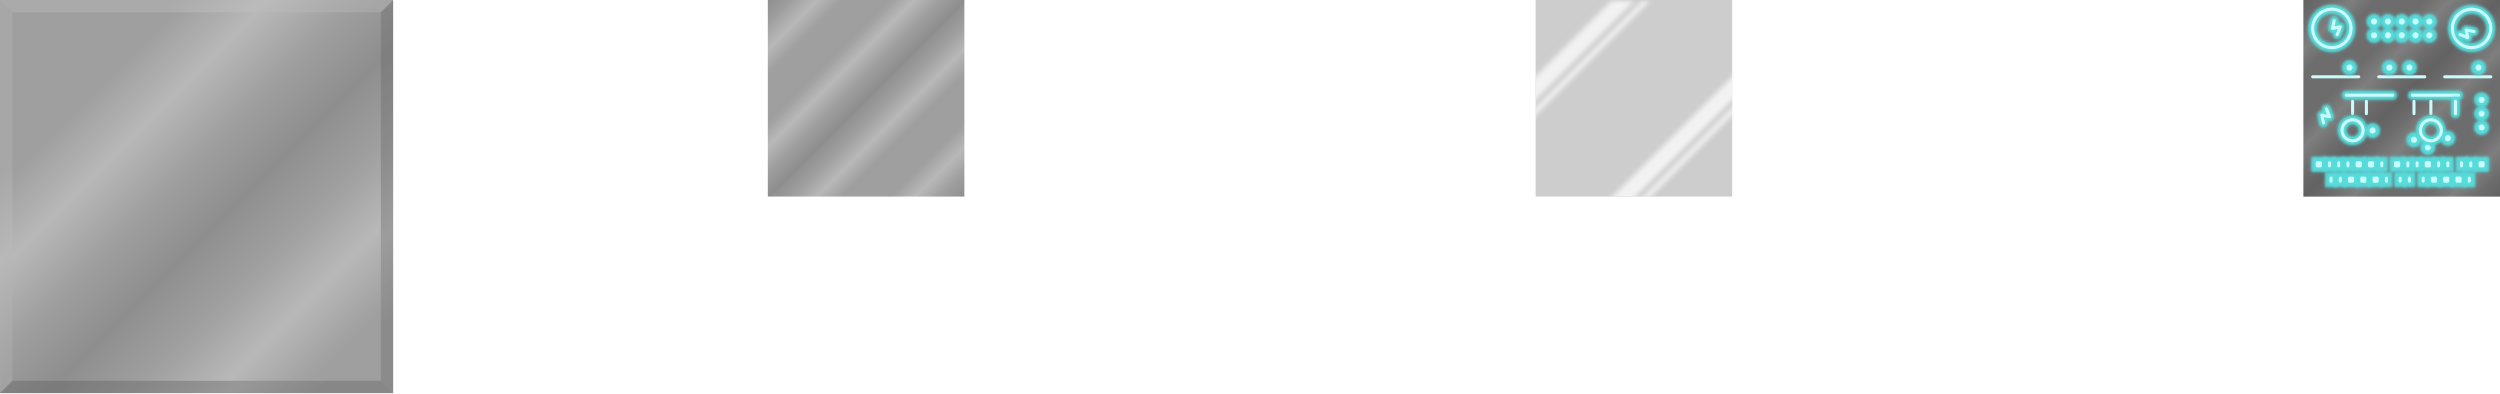
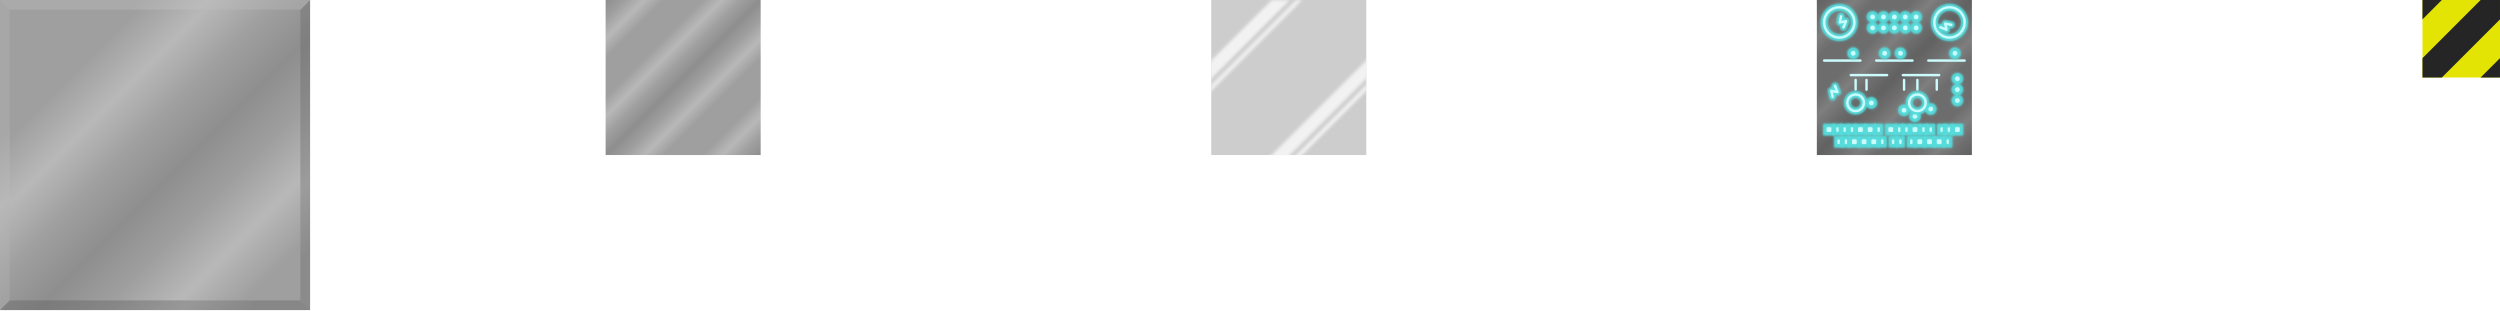
- <svg xmlns="http://www.w3.org/2000/svg" xmlns:xlink="http://www.w3.org/1999/xlink" width="430.742mm" height="67.733mm" viewBox="0 0 1628 256" version="1.1" id="svg160" xml:space="preserve">
+ <svg xmlns="http://www.w3.org/2000/svg" xmlns:xlink="http://www.w3.org/1999/xlink" width="546.1mm" height="67.733mm" viewBox="0 0 2064 256" version="1.1" id="svg160" xml:space="preserve">
  <defs id="defs154">
    <linearGradient id="Metal">
      <stop style="stop-color:#9f9f9f;stop-opacity:1;" offset="0" id="stop10561" />
      <stop style="stop-color:#9f9f9f;stop-opacity:1;" offset="0.25" id="stop10563" />
      <stop style="stop-color:#b8b8b8;stop-opacity:1;" offset="0.5" id="stop10565" />
      <stop style="stop-color:#9f9f9f;stop-opacity:1;" offset="0.75" id="stop10567" />
      <stop style="stop-color:#8e8e8e;stop-opacity:1;" offset="1" id="stop10569" />
    </linearGradient>
    <linearGradient id="Glass">
      <stop style="stop-color:#9f9f9f;stop-opacity:1;" offset="0" id="stop2671" />
      <stop style="stop-color:#9f9f9f;stop-opacity:1;" offset="0.25" id="stop3772" />
      <stop style="stop-color:#b8b8b8;stop-opacity:1;" offset="0.5" id="stop3768" />
      <stop style="stop-color:#9f9f9f;stop-opacity:1;" offset="0.75" id="stop3774" />
      <stop style="stop-color:#8e8e8e;stop-opacity:1;" offset="1" id="stop2673" />
    </linearGradient>
    <linearGradient xlink:href="#Metal" id="linearGradient5917" gradientUnits="userSpaceOnUse" x1="26.721" y1="26.721" x2="143.986" y2="143.986" spreadMethod="reflect" gradientTransform="matrix(0.9375,0,0,0.9375,8,8)" />
    <linearGradient xlink:href="#Metal" id="linearGradient6243" gradientUnits="userSpaceOnUse" gradientTransform="matrix(0.5,0,0,0.5,500,0)" x1="64" y1="64" x2="128" y2="128" spreadMethod="reflect" />
    <clipPath clipPathUnits="userSpaceOnUse" id="clipPath2021">
      <path style="fill:#000080;fill-opacity:1;stroke:none;stroke-width:1px;stroke-linecap:butt;stroke-linejoin:miter;stroke-opacity:1" d="m 617,809.362 h 12 v 232 h -12 z" id="path2023" />
    </clipPath>
    <filter style="color-interpolation-filters:sRGB" id="filter1717" x="-0.052" width="1.104" y="-0.052" height="1.104">
      <feGaussianBlur stdDeviation="1.619" id="feGaussianBlur1719" />
    </filter>
    <clipPath clipPathUnits="userSpaceOnUse" id="clipPath10974">
      <use x="0" y="0" xlink:href="#rect10557" id="use10976" />
    </clipPath>
    <linearGradient xlink:href="#Metal" id="linearGradient11037" gradientUnits="userSpaceOnUse" gradientTransform="matrix(0.5,0,0,0.5,1500,0)" x1="64" y1="64" x2="128" y2="128" spreadMethod="reflect" />
    <filter style="color-interpolation-filters:sRGB" id="filter11683" x="-0.27" y="-0.27" width="1.539" height="1.539">
      <feGaussianBlur stdDeviation="1.123" id="feGaussianBlur11681" />
    </filter>
    <filter style="color-interpolation-filters:sRGB" id="filter12020" x="-1.139" y="-0.633" width="3.278" height="2.266">
      <feGaussianBlur stdDeviation="1.123" id="feGaussianBlur12018" />
    </filter>
    <filter style="color-interpolation-filters:sRGB" id="filter12145" x="-0.19" y="-5700" width="1.38" height="11401">
      <feGaussianBlur stdDeviation="1.125" id="feGaussianBlur12143" />
    </filter>
    <filter style="color-interpolation-filters:sRGB" id="filter12405" x="-0.712" y="-11386.62" width="2.423" height="22774.239">
      <feGaussianBlur stdDeviation="1.122" id="feGaussianBlur12403" />
    </filter>
    <filter style="color-interpolation-filters:sRGB" id="filter12501" x="-0.228" y="-0.228" width="1.456" height="1.456">
      <feGaussianBlur stdDeviation="1.124" id="feGaussianBlur12499" />
    </filter>
    <filter style="color-interpolation-filters:sRGB" id="filter12534" x="-0.416" y="-0.416" width="1.832" height="1.832">
      <feGaussianBlur stdDeviation="1.124" id="feGaussianBlur12532" />
    </filter>
    <filter style="color-interpolation-filters:sRGB" id="filter12922" x="-0.27" y="-0.27" width="1.54" height="1.54">
      <feGaussianBlur stdDeviation="1.125" id="feGaussianBlur12920" />
    </filter>
    <filter style="color-interpolation-filters:sRGB" id="filter13079" x="-0.338" y="-0.27" width="1.675" height="1.54">
      <feGaussianBlur stdDeviation="1.125" id="feGaussianBlur13077" />
    </filter>
  </defs>
  <g id="layer1">
    <use x="0" y="0" xlink:href="#rect5915" id="use6177" transform="matrix(1.066667,0,0,1.066667,-8.533333,-8.533333)" style="stroke-width:0.938" />
    <rect style="color:#000000;overflow:visible;fill:url(#linearGradient5917);fill-opacity:1;fill-rule:evenodd;stroke-width:2;stroke-linecap:round;paint-order:fill markers stroke;stop-color:#000000" id="rect5915" width="240" height="240" x="8" y="8" />
    <g id="g6183" style="opacity:0.3">
      <path style="color:#000000;overflow:visible;mix-blend-mode:overlay;fill:#c1c1c1;fill-opacity:1;fill-rule:evenodd;stroke-width:2;stroke-linecap:round;paint-order:fill markers stroke;stop-color:#000000" d="M 8,8 0,0 h 256 l -8,8 z" id="path5982" />
      <path style="color:#000000;overflow:visible;mix-blend-mode:overlay;fill:#595959;fill-opacity:1;fill-rule:evenodd;stroke-width:2;stroke-linecap:round;paint-order:fill markers stroke;stop-color:#000000" d="m 248,8 8,-8 v 256 l -8,-8 z" id="path6082" />
      <path style="color:#000000;overflow:visible;mix-blend-mode:overlay;fill:#4d4d4d;fill-opacity:1;fill-rule:evenodd;stroke-width:2;stroke-linecap:round;paint-order:fill markers stroke;stop-color:#000000" d="m 248,248 8,8 H 0 l 8,-8 z" id="path6084" />
      <path style="color:#000000;overflow:visible;mix-blend-mode:overlay;fill:#bababa;fill-opacity:1;fill-rule:evenodd;stroke-width:2;stroke-linecap:round;paint-order:fill markers stroke;stop-color:#000000" d="m 8,248 -8,8 V 0 l 8,8 z" id="path6086" />
    </g>
    <rect style="color:#000000;overflow:visible;fill:url(#linearGradient6243);fill-opacity:1;fill-rule:evenodd;stroke-width:2;stroke-linecap:round;paint-order:fill markers stroke;stop-color:#000000" id="rect6241" width="128" height="128" x="500" y="0" />
    <g id="g10771">
      <rect style="color:#000000;overflow:visible;fill:#cdcdcd;fill-opacity:1;fill-rule:evenodd;stroke-width:2;stroke-linecap:round;paint-order:fill markers stroke;stop-color:#000000" id="rect10557" width="128" height="128" x="1000" y="0" />
      <g id="g10759" clip-path="url(#clipPath10974)">
        <path style="color:#000000;font-variation-settings:normal;overflow:visible;opacity:1;vector-effect:none;fill:#f2f2f2;fill-opacity:1;fill-rule:evenodd;stroke:none;stroke-width:1px;stroke-linecap:butt;stroke-linejoin:miter;stroke-miterlimit:4;stroke-dasharray:none;stroke-dashoffset:0;stroke-opacity:1;-inkscape-stroke:none;paint-order:fill markers stroke;filter:url(#filter1717);stop-color:#000000;stop-opacity:1" d="m 995,55 60,-60 h 15 l -75,75 z" id="path10842" />
        <path style="color:#000000;font-variation-settings:normal;overflow:visible;opacity:1;vector-effect:none;fill:#f2f2f2;fill-opacity:1;fill-rule:evenodd;stroke:none;stroke-width:1px;stroke-linecap:butt;stroke-linejoin:miter;stroke-miterlimit:4;stroke-dasharray:none;stroke-dashoffset:0;stroke-opacity:1;-inkscape-stroke:none;paint-order:fill markers stroke;filter:url(#filter1717);stop-color:#000000;stop-opacity:1" d="m 995,75 80,-80 h 5 l -85,85 z" id="path10871" />
        <path style="color:#000000;font-variation-settings:normal;overflow:visible;opacity:1;vector-effect:none;fill:#f2f2f2;fill-opacity:1;fill-rule:evenodd;stroke:none;stroke-width:1px;stroke-linecap:butt;stroke-linejoin:miter;stroke-miterlimit:4;stroke-dasharray:none;stroke-dashoffset:0;stroke-opacity:1;-inkscape-stroke:none;paint-order:fill markers stroke;filter:url(#filter1717);stop-color:#000000;stop-opacity:1" d="m 1047,131 90,-90 v 15 l -75,75 z" id="path10873" />
        <path style="color:#000000;font-variation-settings:normal;overflow:visible;opacity:1;vector-effect:none;fill:#f2f2f2;fill-opacity:1;fill-rule:evenodd;stroke:none;stroke-width:1px;stroke-linecap:butt;stroke-linejoin:miter;stroke-miterlimit:4;stroke-dasharray:none;stroke-dashoffset:0;stroke-opacity:1;-inkscape-stroke:none;paint-order:fill markers stroke;filter:url(#filter1717);stop-color:#000000;stop-opacity:1" d="m 1062,136 80,-80 h 5 L 1062,141 Z" id="path10875" />
      </g>
    </g>
    <g id="g11043">
      <rect style="color:#000000;overflow:visible;fill:url(#linearGradient11037);fill-opacity:1;fill-rule:evenodd;stroke-width:2;stroke-linecap:round;paint-order:fill markers stroke;stop-color:#000000" id="rect11035" width="128" height="128" x="1500" y="0" />
      <rect style="color:#000000;overflow:visible;mix-blend-mode:multiply;fill:#afafaf;fill-opacity:1;fill-rule:evenodd;stroke-width:2;stroke-linecap:round;paint-order:fill markers stroke;stop-color:#000000" id="rect11039" width="128" height="128" x="1500" y="0" />
    </g>
    <g id="g11151" transform="translate(-18.5,-17.5)">
-       <circle style="color:#000000;font-variation-settings:normal;overflow:visible;opacity:1;fill:none;fill-opacity:1;fill-rule:evenodd;stroke:#56dcdc;stroke-width:6;stroke-linecap:round;stroke-linejoin:round;stroke-miterlimit:4;stroke-dasharray:none;stroke-dashoffset:0;stroke-opacity:1;paint-order:markers stroke fill;filter:url(#filter12501);stop-color:#000000;stop-opacity:1;vector-effect:none;-inkscape-stroke:none" id="circle11530" cx="1537" cy="36" r="12.5" />
+       <circle style="color:#000000;font-variation-settings:normal;overflow:visible;opacity:1;vector-effect:none;fill:none;fill-opacity:1;fill-rule:evenodd;stroke:#56dcdc;stroke-width:6;stroke-linecap:round;stroke-linejoin:round;stroke-miterlimit:4;stroke-dasharray:none;stroke-dashoffset:0;stroke-opacity:1;-inkscape-stroke:none;paint-order:markers stroke fill;filter:url(#filter12501);stop-color:#000000;stop-opacity:1" id="circle11530" cx="1537" cy="36" r="12.5" />
      <circle style="color:#000000;font-variation-settings:normal;overflow:visible;opacity:1;fill:none;fill-opacity:1;fill-rule:evenodd;stroke:#cbfbfc;stroke-width:2;stroke-linecap:butt;stroke-linejoin:miter;stroke-miterlimit:4;stroke-dasharray:none;stroke-dashoffset:0;stroke-opacity:1;paint-order:markers stroke fill;stop-color:#000000;stop-opacity:1" id="path11268" cx="1537" cy="36" r="12.5" />
    </g>
    <g id="g11214" transform="translate(-18.5,36.38776)">
      <g id="g11212" />
    </g>
    <g id="g11598" transform="translate(19.5,-11.5)">
      <circle style="color:#000000;font-variation-settings:normal;overflow:visible;opacity:1;vector-effect:none;fill:#56dcdc;fill-opacity:1;fill-rule:evenodd;stroke:none;stroke-width:6;stroke-linecap:butt;stroke-linejoin:miter;stroke-miterlimit:4;stroke-dasharray:none;stroke-dashoffset:0;stroke-opacity:1;-inkscape-stroke:none;paint-order:markers stroke fill;filter:url(#filter11683);stop-color:#000000;stop-opacity:1" id="circle11652" cx="1526.5" cy="25.5" r="5" />
      <circle style="color:#000000;font-variation-settings:normal;overflow:visible;opacity:1;fill:#cbfbfc;fill-opacity:1;fill-rule:evenodd;stroke:none;stroke-width:2;stroke-linecap:butt;stroke-linejoin:miter;stroke-miterlimit:4;stroke-dasharray:none;stroke-dashoffset:0;stroke-opacity:1;paint-order:markers stroke fill;stop-color:#000000;stop-opacity:1" id="circle11596" cx="1526.5" cy="25.5" r="2" />
    </g>
    <use x="0" y="0" xlink:href="#g11598" id="use11742" transform="translate(9)" />
    <use x="0" y="0" xlink:href="#g11598" id="use11744" transform="translate(18)" />
    <use x="0" y="0" xlink:href="#g11598" id="use11746" transform="translate(0,9)" />
    <use x="0" y="0" xlink:href="#g11598" id="use11748" transform="translate(9,9)" />
    <use x="0" y="0" xlink:href="#g11598" id="use11750" transform="translate(18,9)" />
    <use x="0" y="0" xlink:href="#g11598" id="use11814" transform="translate(27)" />
    <use x="0" y="0" xlink:href="#g11598" id="use11816" transform="translate(27,9)" />
    <use x="0" y="0" xlink:href="#g11598" id="use11826" transform="translate(36)" />
    <use x="0" y="0" xlink:href="#g11598" id="use11828" transform="translate(36,9)" />
    <g id="g11903" transform="translate(-29.5,-22)">
      <path style="color:#000000;font-variation-settings:normal;overflow:visible;opacity:1;vector-effect:none;fill:none;fill-opacity:1;fill-rule:evenodd;stroke:#56dcdc;stroke-width:6;stroke-linecap:round;stroke-linejoin:round;stroke-miterlimit:4;stroke-dasharray:none;stroke-dashoffset:0;stroke-opacity:1;-inkscape-stroke:none;paint-order:markers stroke fill;filter:url(#filter12020);stop-color:#000000;stop-opacity:1" d="m 1549.5,35.5 -1,5 5,-1 -2,5" id="path11989" />
      <path style="color:#000000;font-variation-settings:normal;overflow:visible;opacity:1;vector-effect:none;fill:none;fill-opacity:1;fill-rule:evenodd;stroke:#cbfbfc;stroke-width:2;stroke-linecap:round;stroke-linejoin:round;stroke-miterlimit:4;stroke-dasharray:none;stroke-dashoffset:0;stroke-opacity:1;-inkscape-stroke:none;paint-order:markers stroke fill;stop-color:#000000;stop-opacity:1" d="m 1549.5,35.5 -1,5 5,-1 -2,5" id="path11968" />
    </g>
    <g id="g12028" transform="translate(-42.5,10)">
      <path style="color:#000000;font-variation-settings:normal;overflow:visible;opacity:1;mix-blend-mode:normal;vector-effect:none;fill:none;fill-opacity:1;fill-rule:evenodd;stroke:#56dcdc;stroke-width:6;stroke-linecap:round;stroke-linejoin:round;stroke-miterlimit:4;stroke-dasharray:none;stroke-dashoffset:0;stroke-opacity:1;-inkscape-stroke:none;paint-order:markers stroke fill;filter:url(#filter12145);stop-color:#000000;stop-opacity:1" d="m 1548.5,40 30,10e-4" id="path12114" />
      <path style="color:#000000;font-variation-settings:normal;overflow:visible;opacity:1;vector-effect:none;fill:none;fill-opacity:1;fill-rule:evenodd;stroke:#cbfbfc;stroke-width:2;stroke-linecap:round;stroke-linejoin:round;stroke-miterlimit:4;stroke-dasharray:none;stroke-dashoffset:0;stroke-opacity:1;-inkscape-stroke:none;paint-order:markers stroke fill;stop-color:#000000;stop-opacity:1" d="m 1548.5,40 h 30" id="path12093" />
    </g>
    <use x="0" y="0" xlink:href="#g12028" id="use12155" transform="translate(43)" />
    <use x="0" y="0" xlink:href="#g12028" id="use12157" transform="translate(86)" />
    <use x="0" y="0" xlink:href="#g12028" id="use12241" transform="translate(21.99989,11.9995)" />
    <use x="0" y="0" xlink:href="#g12028" id="use12245" transform="translate(65,11.9995)" />
    <g id="g12261" transform="translate(-41.5,44)" />
    <use x="0" y="0" xlink:href="#g11151" id="use12503" transform="translate(91)" />
    <use x="0" y="0" xlink:href="#g11903" id="use12022" transform="rotate(90,1562,62.5)" />
    <use x="0" y="0" xlink:href="#g11598" id="use12544" transform="translate(-1,71)" />
    <use x="0" y="0" xlink:href="#g11598" id="use12546" transform="translate(26,77)" />
    <use x="0" y="0" xlink:href="#g11598" id="use12548" transform="translate(35,82)" />
    <use x="0" y="0" xlink:href="#g11598" id="use12550" transform="translate(48,76)" />
    <use x="0" y="0" xlink:href="#g11598" id="use12552" transform="translate(23,30)" />
    <use x="0" y="0" xlink:href="#g11598" id="use12554" transform="translate(10,30)" />
    <use x="0" y="0" xlink:href="#g11598" id="use12556" transform="translate(-16,30)" />
    <use x="0" y="0" xlink:href="#g11598" id="use12558" transform="translate(68,30)" />
    <use x="0" y="0" xlink:href="#g11903" id="use12560" transform="matrix(1,0,0,-1,-7,93.5)" />
    <g id="g12397" transform="rotate(90,1527.25,44.74988)">
      <path style="color:#000000;font-variation-settings:normal;overflow:visible;opacity:1;mix-blend-mode:normal;vector-effect:none;fill:none;fill-opacity:1;fill-rule:evenodd;stroke:#56dcdc;stroke-width:6;stroke-linecap:round;stroke-linejoin:round;stroke-miterlimit:4;stroke-dasharray:none;stroke-dashoffset:0;stroke-opacity:1;-inkscape-stroke:none;paint-order:markers stroke fill;filter:url(#filter12405);stop-color:#000000;stop-opacity:1" d="m 1548.5,40 8.001,5e-4" id="path12393" />
      <path style="color:#000000;font-variation-settings:normal;overflow:visible;opacity:1;fill:none;fill-opacity:1;fill-rule:evenodd;stroke:#cbfbfc;stroke-width:2;stroke-linecap:round;stroke-linejoin:round;stroke-miterlimit:4;stroke-dasharray:none;stroke-dashoffset:0;stroke-opacity:1;paint-order:markers stroke fill;stop-color:#000000;stop-opacity:1" d="m 1548.5,40.001 8.001,-0.001" id="path12395" />
    </g>
    <g id="g12411" transform="rotate(90,1531.75,49.25)">
      <path style="color:#000000;font-variation-settings:normal;overflow:visible;opacity:1;mix-blend-mode:normal;vector-effect:none;fill:none;fill-opacity:1;fill-rule:evenodd;stroke:#56dcdc;stroke-width:6;stroke-linecap:round;stroke-linejoin:round;stroke-miterlimit:4;stroke-dasharray:none;stroke-dashoffset:0;stroke-opacity:1;-inkscape-stroke:none;paint-order:markers stroke fill;filter:url(#filter12405);stop-color:#000000;stop-opacity:1" d="m 1548.5,40 8.001,5e-4" id="path12407" />
      <path style="color:#000000;font-variation-settings:normal;overflow:visible;opacity:1;fill:none;fill-opacity:1;fill-rule:evenodd;stroke:#cbfbfc;stroke-width:2;stroke-linecap:round;stroke-linejoin:round;stroke-miterlimit:4;stroke-dasharray:none;stroke-dashoffset:0;stroke-opacity:1;paint-order:markers stroke fill;stop-color:#000000;stop-opacity:1" d="m 1548.5,40.001 8.001,-0.001" id="path12409" />
    </g>
    <g id="g12417" transform="rotate(90,1547.25,64.7496)">
      <path style="color:#000000;font-variation-settings:normal;overflow:visible;opacity:1;mix-blend-mode:normal;vector-effect:none;fill:none;fill-opacity:1;fill-rule:evenodd;stroke:#56dcdc;stroke-width:6;stroke-linecap:round;stroke-linejoin:round;stroke-miterlimit:4;stroke-dasharray:none;stroke-dashoffset:0;stroke-opacity:1;-inkscape-stroke:none;paint-order:markers stroke fill;filter:url(#filter12405);stop-color:#000000;stop-opacity:1" d="m 1548.5,40 8.001,5e-4" id="path12413" />
      <path style="color:#000000;font-variation-settings:normal;overflow:visible;opacity:1;fill:none;fill-opacity:1;fill-rule:evenodd;stroke:#cbfbfc;stroke-width:2;stroke-linecap:round;stroke-linejoin:round;stroke-miterlimit:4;stroke-dasharray:none;stroke-dashoffset:0;stroke-opacity:1;paint-order:markers stroke fill;stop-color:#000000;stop-opacity:1" d="m 1548.5,40.001 8.001,-0.001" id="path12415" />
    </g>
    <g id="g12423" transform="rotate(90,1552.75,70.24985)">
      <path style="color:#000000;font-variation-settings:normal;overflow:visible;opacity:1;mix-blend-mode:normal;vector-effect:none;fill:none;fill-opacity:1;fill-rule:evenodd;stroke:#56dcdc;stroke-width:6;stroke-linecap:round;stroke-linejoin:round;stroke-miterlimit:4;stroke-dasharray:none;stroke-dashoffset:0;stroke-opacity:1;-inkscape-stroke:none;paint-order:markers stroke fill;filter:url(#filter12405);stop-color:#000000;stop-opacity:1" d="m 1548.5,40 8.001,5e-4" id="path12419" />
      <path style="color:#000000;font-variation-settings:normal;overflow:visible;opacity:1;fill:none;fill-opacity:1;fill-rule:evenodd;stroke:#cbfbfc;stroke-width:2;stroke-linecap:round;stroke-linejoin:round;stroke-miterlimit:4;stroke-dasharray:none;stroke-dashoffset:0;stroke-opacity:1;paint-order:markers stroke fill;stop-color:#000000;stop-opacity:1" d="m 1548.5,40.001 8.001,-0.001" id="path12421" />
    </g>
    <g id="g12429" transform="rotate(90,1560.75,78.24961)">
      <path style="color:#000000;font-variation-settings:normal;overflow:visible;opacity:1;mix-blend-mode:normal;vector-effect:none;fill:none;fill-opacity:1;fill-rule:evenodd;stroke:#56dcdc;stroke-width:6;stroke-linecap:round;stroke-linejoin:round;stroke-miterlimit:4;stroke-dasharray:none;stroke-dashoffset:0;stroke-opacity:1;-inkscape-stroke:none;paint-order:markers stroke fill;filter:url(#filter12405);stop-color:#000000;stop-opacity:1" d="m 1548.5,40 8.001,5e-4" id="path12425" />
      <path style="color:#000000;font-variation-settings:normal;overflow:visible;opacity:1;fill:none;fill-opacity:1;fill-rule:evenodd;stroke:#cbfbfc;stroke-width:2;stroke-linecap:round;stroke-linejoin:round;stroke-miterlimit:4;stroke-dasharray:none;stroke-dashoffset:0;stroke-opacity:1;paint-order:markers stroke fill;stop-color:#000000;stop-opacity:1" d="m 1548.5,40.001 8.001,-0.001" id="path12427" />
    </g>
    <use x="0" y="0" xlink:href="#g12435" id="use12542" transform="translate(51)" />
    <g id="g12435" transform="translate(0.6497803,54.5)">
      <circle style="color:#000000;font-variation-settings:normal;overflow:visible;opacity:1;mix-blend-mode:normal;vector-effect:none;fill:none;fill-opacity:1;fill-rule:evenodd;stroke:#56dcdc;stroke-width:6;stroke-linecap:round;stroke-linejoin:round;stroke-miterlimit:4;stroke-dasharray:none;stroke-dashoffset:0;stroke-opacity:1;-inkscape-stroke:none;paint-order:markers stroke fill;filter:url(#filter12534);stop-color:#000000;stop-opacity:1" id="circle12431" cx="1531.35" cy="30.35" r="6.85" />
      <circle style="color:#000000;font-variation-settings:normal;overflow:visible;opacity:1;fill:none;fill-opacity:1;fill-rule:evenodd;stroke:#cbfbfc;stroke-width:2;stroke-linecap:butt;stroke-linejoin:miter;stroke-miterlimit:4;stroke-dasharray:none;stroke-dashoffset:0;stroke-opacity:1;paint-order:markers stroke fill;stop-color:#000000;stop-opacity:1" id="circle12433" cx="1531.35" cy="30.35" r="6.85" />
    </g>
    <g id="g13048" transform="translate(-16.5,81.5)">
      <rect style="color:#000000;font-variation-settings:normal;overflow:visible;opacity:1;mix-blend-mode:normal;vector-effect:none;fill:#56dcdc;fill-opacity:1;fill-rule:evenodd;stroke:none;stroke-width:6;stroke-linecap:butt;stroke-linejoin:miter;stroke-miterlimit:4;stroke-dasharray:none;stroke-dashoffset:0;stroke-opacity:1;-inkscape-stroke:none;paint-order:markers stroke fill;filter:url(#filter13079);stop-color:#000000;stop-opacity:1" id="rect13044" width="8" height="10" x="1529.5" y="20.5" ry="1" />
      <rect style="color:#000000;font-variation-settings:normal;overflow:visible;opacity:1;vector-effect:none;fill:#cbfbfc;fill-opacity:1;fill-rule:evenodd;stroke:none;stroke-width:2;stroke-linecap:butt;stroke-linejoin:miter;stroke-miterlimit:4;stroke-dasharray:none;stroke-dashoffset:0;stroke-opacity:1;-inkscape-stroke:none;paint-order:markers stroke fill;stop-color:#000000;stop-opacity:1" id="rect13046" width="2" height="4" x="1532.5" y="23.5" ry="1" />
    </g>
    <use x="0" y="0" xlink:href="#g13048" id="use13081" transform="translate(6)" />
    <use x="0" y="0" xlink:href="#use13081" id="use13083" transform="translate(6)" />
    <use x="0" y="0" xlink:href="#g13048" id="use13101" transform="translate(77)" />
    <use x="0" y="0" xlink:href="#g13048" id="use13099" transform="translate(71)" />
    <use x="0" y="0" xlink:href="#g13048" id="use13095" transform="translate(57)" />
    <use x="0" y="0" xlink:href="#g13048" id="use13093" transform="translate(51)" />
    <use x="0" y="0" xlink:href="#g13048" id="use13089" transform="translate(34)" />
    <g id="g12681" transform="translate(-22.5,81.5)">
      <rect style="color:#000000;font-variation-settings:normal;overflow:visible;opacity:1;mix-blend-mode:normal;vector-effect:none;fill:#56dcdc;fill-opacity:1;fill-rule:evenodd;stroke:none;stroke-width:6;stroke-linecap:butt;stroke-linejoin:miter;stroke-miterlimit:4;stroke-dasharray:none;stroke-dashoffset:0;stroke-opacity:1;-inkscape-stroke:none;paint-order:markers stroke fill;filter:url(#filter12922);stop-color:#000000;stop-opacity:1" id="rect12808" width="10" height="10" x="1527.5" y="20.5" ry="1" />
      <rect style="color:#000000;font-variation-settings:normal;overflow:visible;opacity:1;vector-effect:none;fill:#cbfbfc;fill-opacity:1;fill-rule:evenodd;stroke:none;stroke-width:2;stroke-linecap:butt;stroke-linejoin:miter;stroke-miterlimit:4;stroke-dasharray:none;stroke-dashoffset:0;stroke-opacity:1;-inkscape-stroke:none;paint-order:markers stroke fill;stop-color:#000000;stop-opacity:1" id="rect12735" width="4" height="4" x="1530.5" y="23.5" ry="1" />
    </g>
    <use x="0" y="0" xlink:href="#use13101" id="use13103" transform="translate(9)" />
    <use x="0" y="0" xlink:href="#use13103" id="use13105" transform="translate(6)" />
    <use x="0" y="0" xlink:href="#g13048" id="use13109" transform="translate(1,10)" />
    <use x="0" y="0" xlink:href="#g13048" id="use13111" transform="translate(7,10)" />
    <use x="0" y="0" xlink:href="#g13048" id="use13119" transform="translate(37,10)" />
    <use x="0" y="0" xlink:href="#g13048" id="use13121" transform="translate(46,10)" />
    <use x="0" y="0" xlink:href="#g13048" id="use13123" transform="translate(52,10)" />
    <use x="0" y="0" xlink:href="#g13048" id="use13125" transform="translate(61,10)" />
    <use x="0" y="0" xlink:href="#use13101" id="use13133" transform="translate(14,10)" />
    <use x="0" y="0" xlink:href="#use13085" id="use13097" transform="translate(45)" />
    <use x="0" y="0" xlink:href="#use13085" id="use13091" transform="translate(25)" />
    <use x="0" y="0" xlink:href="#use13085" id="use13087" transform="translate(8)" />
    <use x="0" y="0" xlink:href="#g12681" id="use13085" transform="translate(26)" />
    <use x="0" y="0" xlink:href="#use13085" id="use13107" transform="translate(80)" />
    <use x="0" y="0" xlink:href="#g12681" id="use13113" transform="translate(21,10)" />
    <use x="0" y="0" xlink:href="#g12681" id="use13115" transform="translate(29,10)" />
    <use x="0" y="0" xlink:href="#g12681" id="use13117" transform="translate(37,10)" />
    <use x="0" y="0" xlink:href="#use13085" id="use13127" transform="translate(49,10)" />
    <use x="0" y="0" xlink:href="#use13085" id="use13129" transform="translate(57,10)" />
    <use x="0" y="0" xlink:href="#use13085" id="use13131" transform="translate(65,10)" />
    <use x="0" y="0" xlink:href="#g11598" id="use13135" transform="translate(70,51)" />
    <use x="0" y="0" xlink:href="#g11598" id="use13137" transform="translate(70,60)" />
    <use x="0" y="0" xlink:href="#g11598" id="use13139" transform="translate(70,69)" />
+     <g id="g1399">
+       <rect style="color:#000000;overflow:visible;opacity:1;fill:#e4e404;fill-opacity:1;fill-rule:evenodd;stroke-width:1.283;stroke-miterlimit:50;paint-order:markers stroke fill;stop-color:#000000" id="rect497" width="64" height="64" x="2000" y="0" />
+       <path style="color:#000000;overflow:visible;opacity:1;fill:#252525;fill-opacity:1;fill-rule:evenodd;stroke-width:3;stroke-miterlimit:50;paint-order:markers stroke fill;stop-color:#000000" d="m 2000,48 48,-48 h 16 v 16 l -48,48 h -16 z" id="path1117" />
+       <path style="color:#000000;overflow:visible;opacity:1;fill:#252525;fill-opacity:1;fill-rule:evenodd;stroke-width:3;stroke-miterlimit:50;paint-order:markers stroke fill;stop-color:#000000" d="m 2000,16 16,-16 h -16 z" id="path1391" />
+       <path style="color:#000000;overflow:visible;opacity:1;fill:#252525;fill-opacity:1;fill-rule:evenodd;stroke-width:3;stroke-miterlimit:50;paint-order:markers stroke fill;stop-color:#000000" d="m 2064,48 -16,16 h 16 z" id="path1393" />
+     </g>
  </g>
</svg>
